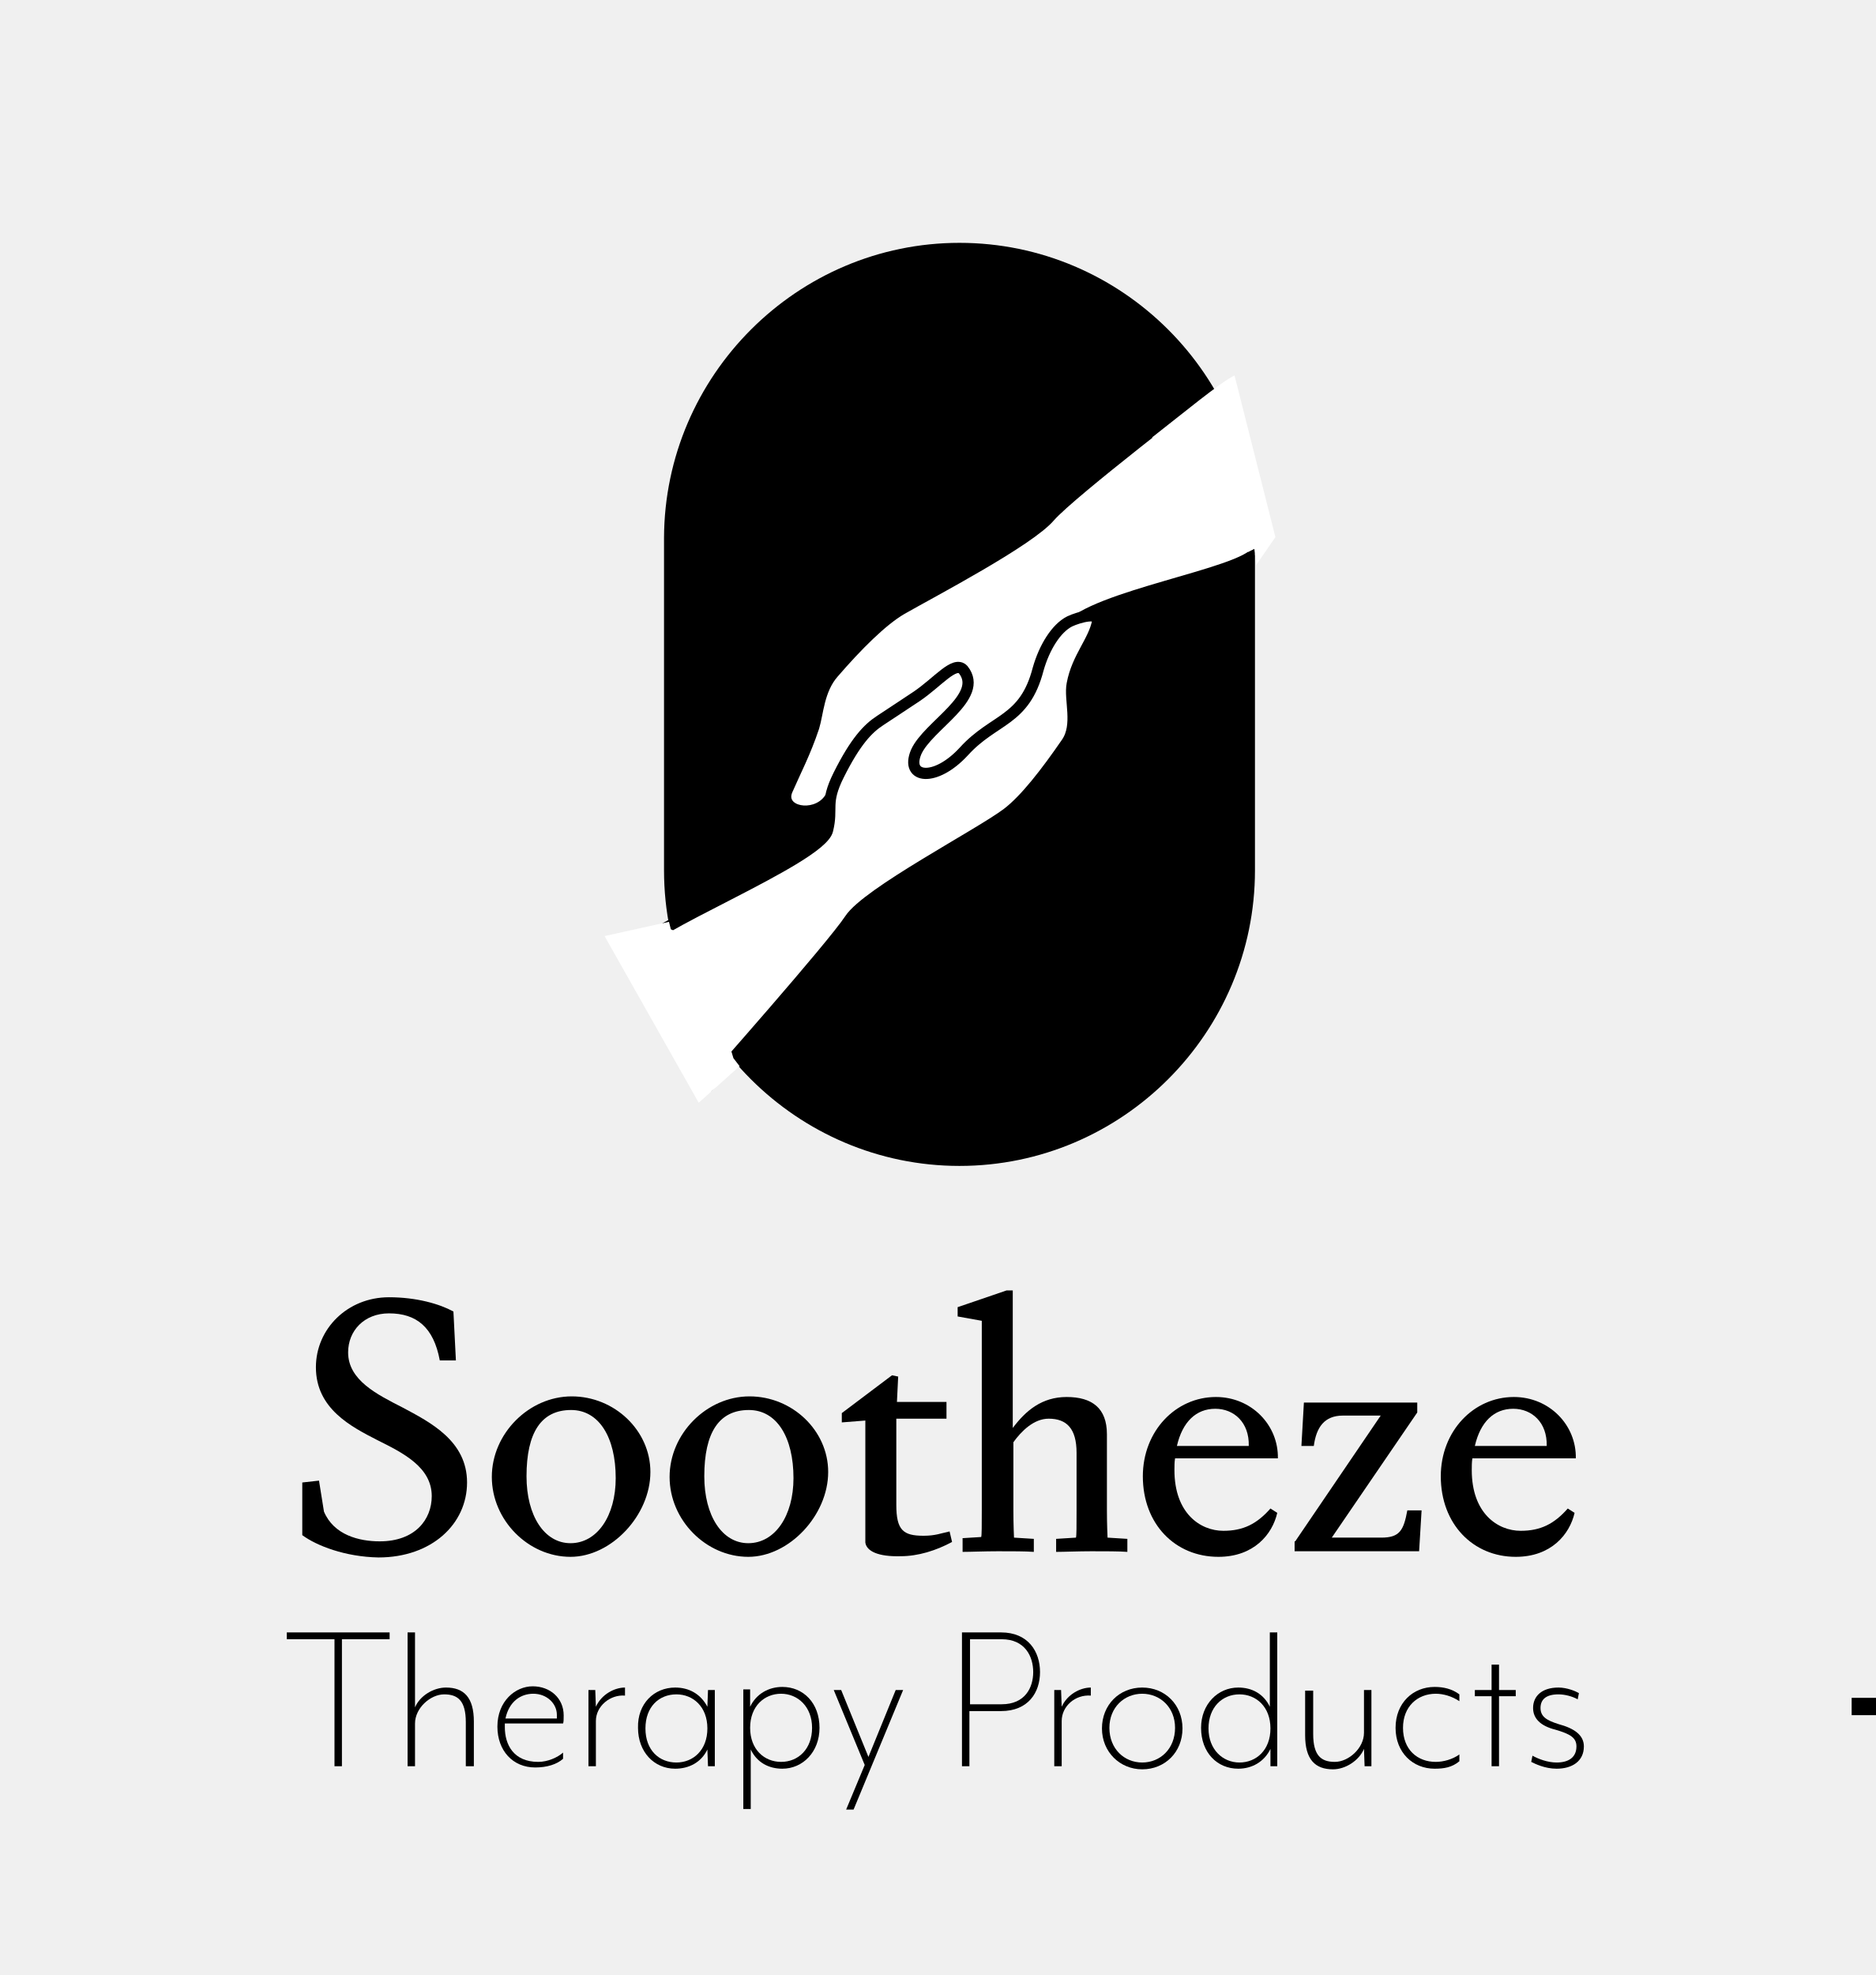
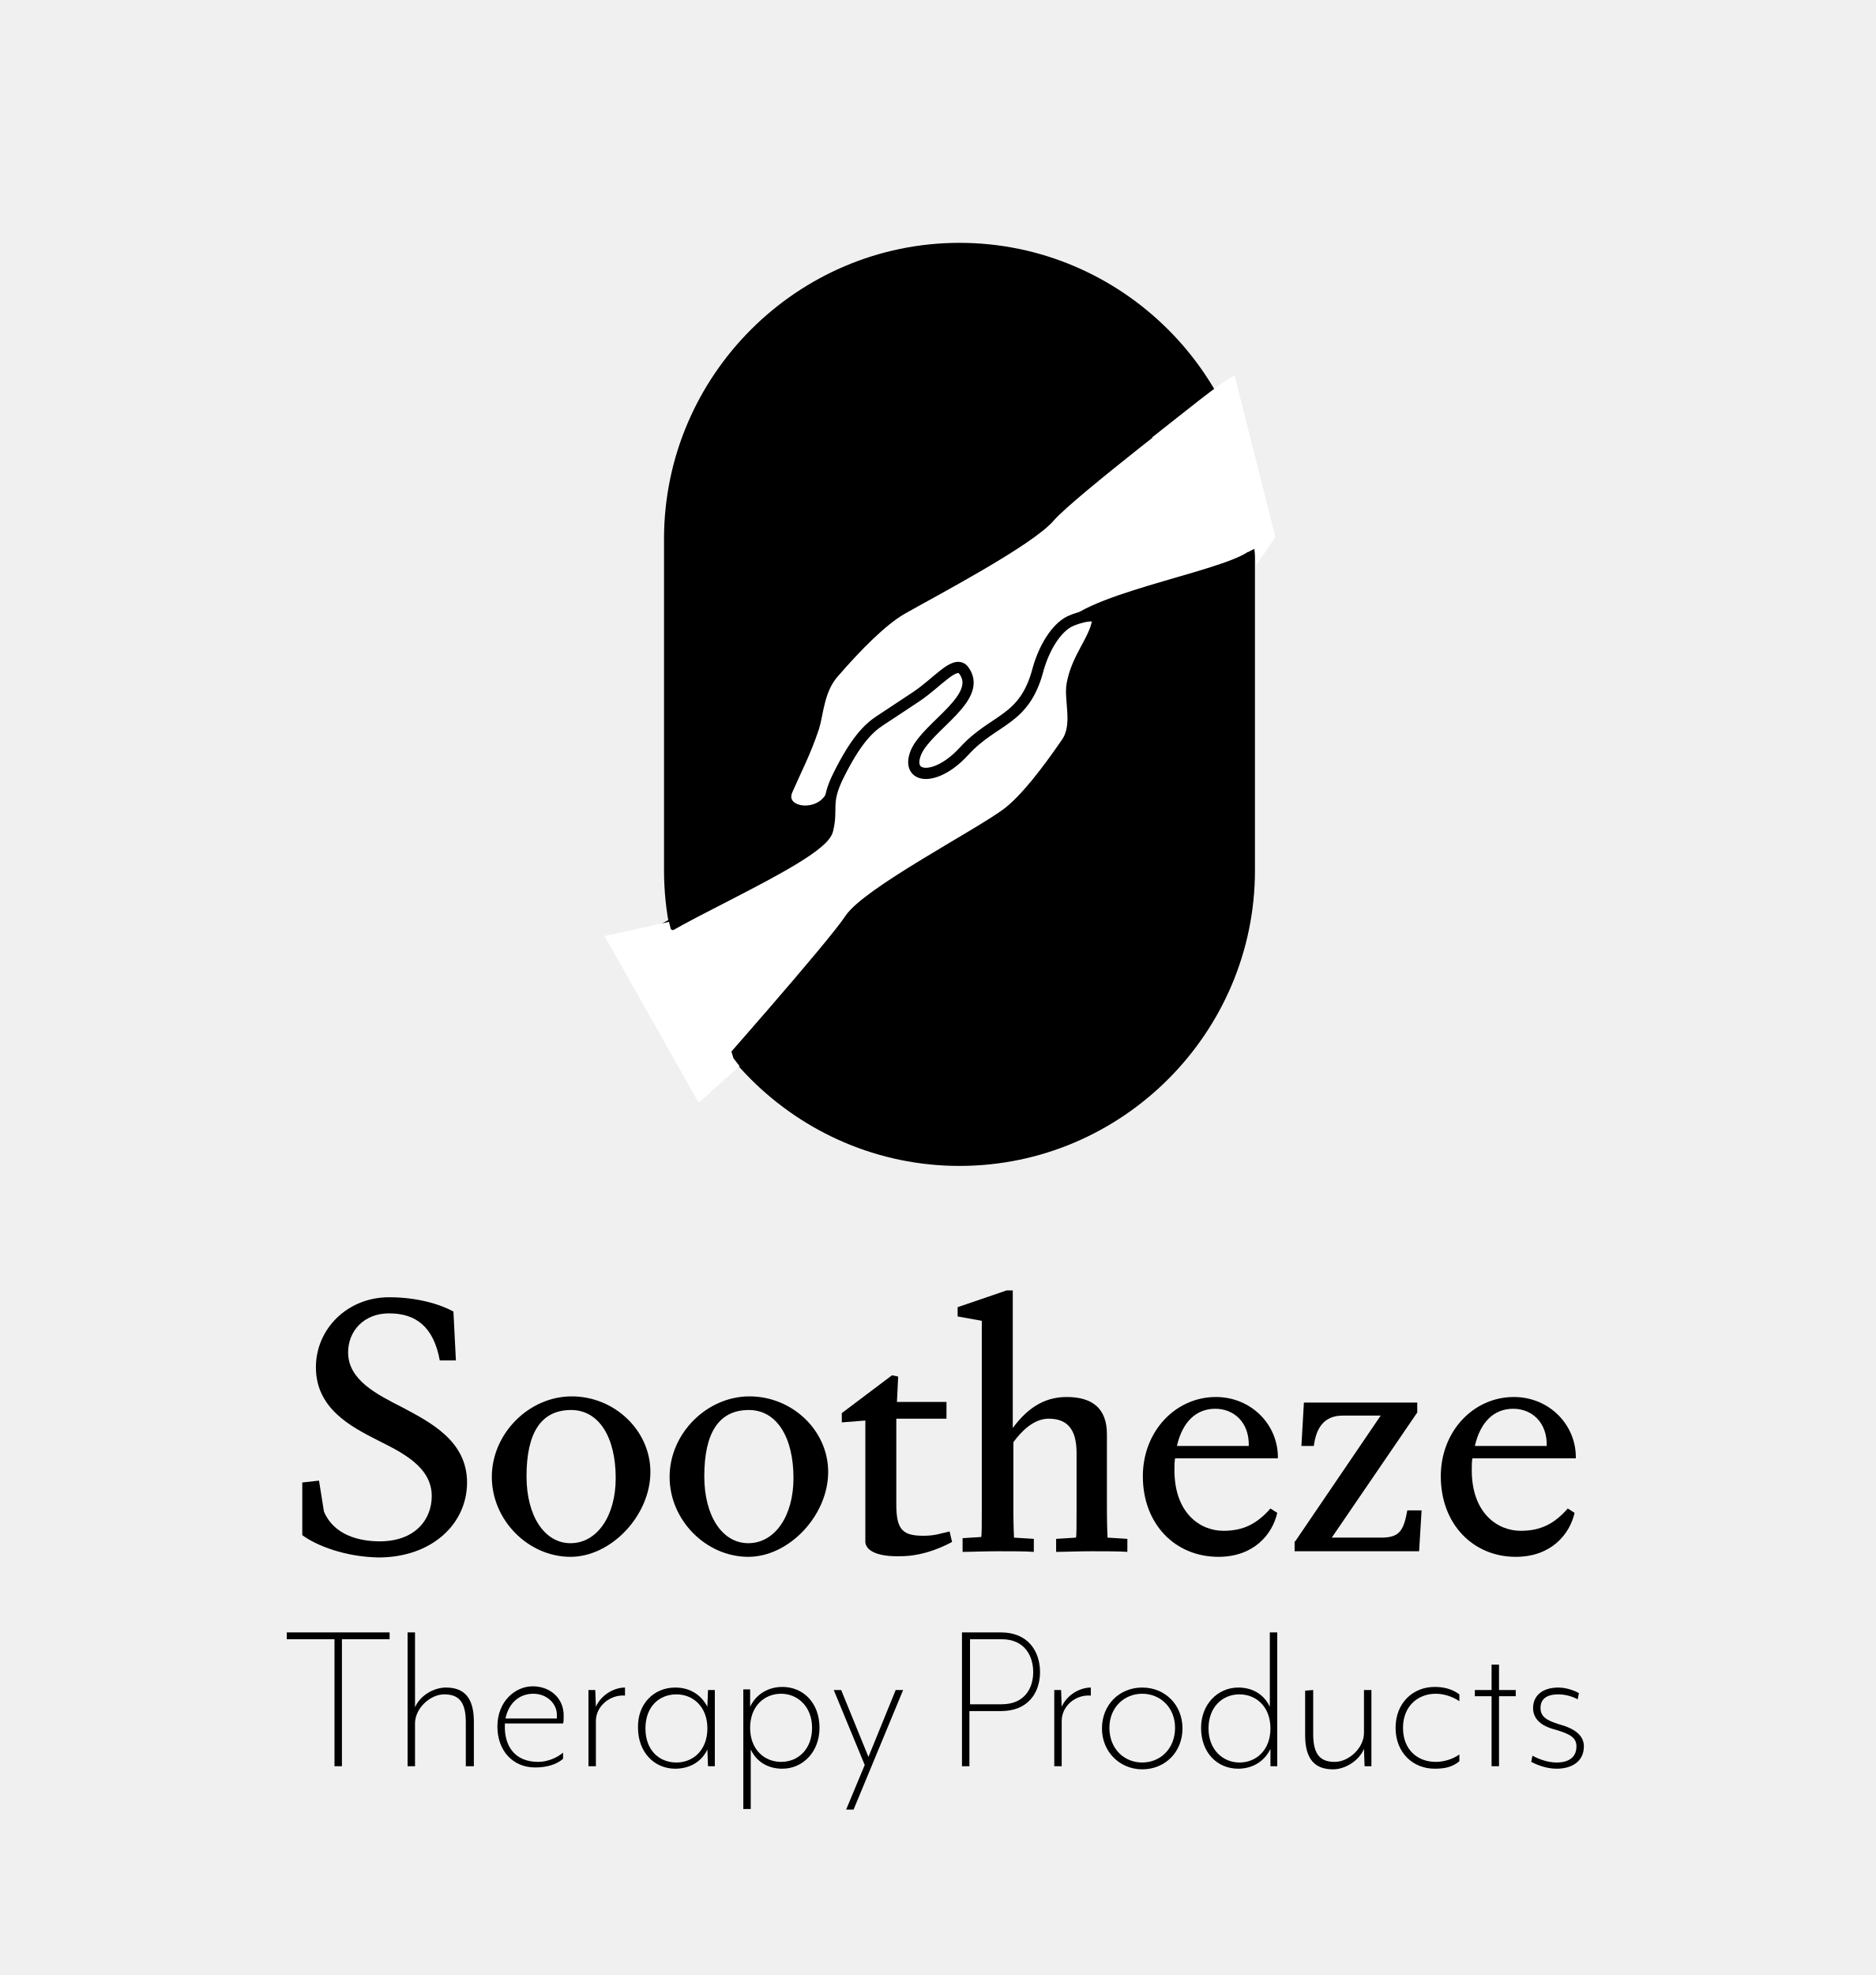
<svg xmlns="http://www.w3.org/2000/svg" version="1.1" id="Layer_1" x="0px" y="0px" viewBox="0 0 302.8 318.8" style="enable-background:new 0 0 302.8 318.8;" xml:space="preserve">
  <style type="text/css">
	.st0{fill:none;}
	.st1{enable-background:new    ;}
- 	.st2{font-family:'MrEavesModOT-Light';}
- 	.st3{font-size:36px;}
- 	.st4{fill:#FFFFFF;stroke:#000000;stroke-width:0.905;stroke-miterlimit:10;}
- 	.st5{fill:#FFFFFF;stroke:#000000;stroke-width:1.81;stroke-miterlimit:10;}
- 	.st6{fill:#FFFFFF;}
+ 	.st2{fill:#FFFFFF;stroke:#000000;stroke-width:0.905;stroke-miterlimit:10;}
+ 	.st3{fill:#FFFFFF;stroke:#000000;stroke-width:1.81;stroke-miterlimit:10;}
+ 	.st4{fill:#FFFFFF;}
</style>
  <rect x="46.6" y="208.2" class="st0" width="210.3" height="44" />
  <g class="st1">
    <path d="M48.8,247.8v-8.5l2.7-0.3l0.8,5c1.6,3.8,5.7,4.8,9,4.8c5.7,0,8.4-3.5,8.4-7.3c0-4.7-4.7-7-8.7-9c-4.3-2.2-10-5.1-10-11.8   c0-6.2,5.1-11.3,11.8-11.3c4.5,0,8.2,1.1,10.4,2.3l0.4,7.9H71c-1-5.4-3.8-7.6-8.2-7.6c-4,0-6.6,2.8-6.6,6.3c0,4.5,4.7,6.8,8.8,8.9   c4.5,2.4,10.4,5.4,10.4,12.1c0,6.7-5.7,12.1-14.3,12.1C55.7,251.3,51.1,249.5,48.8,247.8z" />
-     <path d="M79.4,238.4c0-7,6-13,12.9-13c6.9,0,12.7,5.5,12.7,12.2c0,7-6.3,13.7-12.9,13.7C85.3,251.3,79.4,245.4,79.4,238.4z    M99.4,238.6c0-6.6-2.7-11-7.2-11c-4.8,0-7.2,3.6-7.2,10.7c0,6.4,2.9,10.8,7.1,10.8C96.4,249.1,99.4,244.7,99.4,238.6z" />
-     <path d="M108.1,238.4c0-7,6-13,12.9-13c6.9,0,12.7,5.5,12.7,12.2c0,7-6.3,13.7-12.9,13.7C114,251.3,108.1,245.4,108.1,238.4z    M128.1,238.6c0-6.6-2.7-11-7.2-11c-4.8,0-7.2,3.6-7.2,10.7c0,6.4,2.9,10.8,7.1,10.8C125.1,249.1,128.1,244.7,128.1,238.6z" />
+     <path d="M79.4,238.4c0-7,6-13,12.9-13s12.7,5.5,12.7,12.2c0,7-6.3,13.7-12.9,13.7C85.3,251.3,79.4,245.4,79.4,238.4z M99.4,238.6   c0-6.6-2.7-11-7.2-11c-4.8,0-7.2,3.6-7.2,10.7c0,6.4,2.9,10.8,7.1,10.8C96.4,249.1,99.4,244.7,99.4,238.6z" />
+     <path d="M108.1,238.4c0-7,6-13,12.9-13s12.7,5.5,12.7,12.2c0,7-6.3,13.7-12.9,13.7C114,251.3,108.1,245.4,108.1,238.4z    M128.1,238.6c0-6.6-2.7-11-7.2-11c-4.8,0-7.2,3.6-7.2,10.7c0,6.4,2.9,10.8,7.1,10.8C125.1,249.1,128.1,244.7,128.1,238.6z" />
    <path d="M139.7,249v-19.7l-3.8,0.3v-1.5l8.1-6.1l1,0.2l-0.2,4.1h8v2.7h-8.1v13.9c0,4.1,1.1,5,4.4,5c1.9,0,2.8-0.4,4.2-0.7l0.4,1.7   c-2.6,1.4-5.5,2.3-8.3,2.3C141.8,251.3,139.9,250.4,139.7,249z" />
-     <path d="M155.2,248.3l3.2-0.2c0.1-0.2,0.1-2,0.1-4.4v-30.5l-3.9-0.7V211l7.9-2.7h1v22.2c2.1-2.8,4.7-5,8.7-5c4.1,0,6.5,1.8,6.5,6   v12.3c0,2.4,0.1,4.2,0.1,4.4l3.2,0.2v2.1c-1.3-0.1-3.6-0.1-5.8-0.1c-2.1,0-4.4,0.1-5.7,0.1v-2.1l3.2-0.2c0.1-0.2,0.1-2,0.1-4.4   v-9.3c0-3.9-1.6-5.5-4.5-5.5c-2.4,0-4.4,2-5.7,3.8v11c0,2.4,0.1,4.4,0.1,4.4l3.2,0.2v2.1c-1.3-0.1-3.5-0.1-5.8-0.1   c-2.2,0-4.4,0.1-5.7,0.1V248.3z" />
+     <path d="M155.2,248.3l3.2-0.2c0.1-0.2,0.1-2,0.1-4.4v-30.5l-3.9-0.7V211l7.9-2.7h1v22.2c2.1-2.8,4.7-5,8.7-5c4.1,0,6.5,1.8,6.5,6   v12.3c0,2.4,0.1,4.2,0.1,4.4l3.2,0.2v2.1c-1.3-0.1-3.6-0.1-5.8-0.1c-2.1,0-4.4,0.1-5.7,0.1v-2.1l3.2-0.2c0.1-0.2,0.1-2,0.1-4.4   v-9.3c0-3.9-1.6-5.5-4.5-5.5c-2.4,0-4.4,2-5.7,3.8v11c0,2.4,0.1,4.4,0.1,4.4l3.2,0.2v2.1c-1.3-0.1-3.5-0.1-5.8-0.1   c-2.2,0-4.4,0.1-5.7,0.1v-2.2H155.2z" />
    <path d="M184.5,238.3c0-7.3,5.3-12.8,11.8-12.8c5.7,0,10.1,4.5,10,9.9h-16.6c-0.1,0.6-0.1,1.3-0.1,1.9c0,7,4.2,9.8,7.9,9.8   c3.2,0,5.4-1.1,7.6-3.6l1.1,0.7c-0.8,3.5-3.8,7.1-9.5,7.1C189.7,251.3,184.5,246,184.5,238.3z M190,233.4h11.6c0.1-3.8-2.4-6-5.4-6   C193.1,227.4,190.9,229.5,190,233.4z" />
-     <path d="M209.1,248.8l13.8-20.3h-6.1c-3,0-4.3,1.9-4.7,4.9h-2l0.4-7h18.3v1.6L215,248.2h8c3,0,3.6-1.2,4.2-4.4h2.3l-0.4,6.6h-20.1   V248.8z" />
+     <path d="M209.1,248.8l13.8-20.3h-6.1c-3,0-4.3,1.9-4.7,4.9h-2l0.4-7h18.3v1.6L215,248.2h8c3,0,3.6-1.2,4.2-4.4h2.3l-0.4,6.6H209   v-1.6H209.1z" />
    <path d="M232.6,238.3c0-7.3,5.3-12.8,11.8-12.8c5.7,0,10.1,4.5,10,9.9h-16.7c-0.1,0.6-0.1,1.3-0.1,1.9c0,7,4.2,9.8,7.9,9.8   c3.2,0,5.4-1.1,7.6-3.6l1.1,0.7c-0.8,3.5-3.8,7.1-9.5,7.1C237.8,251.3,232.6,246,232.6,238.3z M238.1,233.4h11.6   c0.1-3.8-2.4-6-5.4-6C241.2,227.4,239,229.5,238.1,233.4z" />
  </g>
  <rect x="45.7" y="263.5" class="st0" width="212" height="29.2" />
  <g class="st1">
    <path d="M55.2,264.6v20.5H54v-20.5h-7.7v-1.1h16.6v1.1H55.2z" />
-     <path d="M75.2,285.1V278c0-3.5-1.3-4.5-3.5-4.5c-2.2,0-4.7,2.2-4.7,4.7v6.9h-1.2v-21.6H67v12.1c0.8-1.9,3-3.2,5-3.2   c2.9,0,4.5,1.6,4.5,5.5v7.2H75.2z" />
+     <path d="M75.2,285.1V278c0-3.5-1.3-4.5-3.5-4.5s-4.7,2.2-4.7,4.7v6.9h-1.2v-21.6H67v12.1c0.8-1.9,3-3.2,5-3.2   c2.9,0,4.5,1.6,4.5,5.5v7.2H75.2z" />
    <path d="M90.9,278.2h-9.4c0,0,0,0.5,0,0.6c0,2.8,1.4,5.6,5.4,5.6c1.5,0,3.1-0.7,4-1.5v1c-1,0.9-2.6,1.4-4.5,1.4   c-3.6,0-6.1-2.7-6.1-6.6c0-4.1,2.9-6.5,5.7-6.5c2.8,0,5,1.9,5,4.7C91,277.4,91,278,90.9,278.2z M89.9,276.8c0-1.8-1.6-3.4-3.8-3.4   c-2,0-3.9,1.2-4.5,4h8.3V276.8z" />
    <path d="M96.2,277.8v7.3H95v-12.3h1.1l0.1,2.7c0.9-2,3-3.1,4.7-3.1v1.3C98.5,273.5,96.2,275.4,96.2,277.8z" />
    <path d="M109,272.4c2.2,0,4.1,1,5.2,3.1l0.1-2.7h1.1v12.3h-1.1l-0.1-2.7c-1,2.1-3,3.1-5.2,3.1c-3.4,0-6-2.7-6-6.6   C102.9,275,105.6,272.4,109,272.4z M109.2,284.5c2.7,0,5-2,5-5.5s-2.3-5.5-5-5.5c-2.8,0-5,2-5,5.5S106.4,284.5,109.2,284.5z" />
-     <path d="M126.3,285.5c-2.2,0-4.1-1-5.1-3.1v9.6h-1.2v-19.3h1.1l0,2.8c1-2.1,3-3.2,5.2-3.2c3.4,0,6,2.6,6,6.6   C132.3,282.8,129.6,285.5,126.3,285.5z M126.1,273.4c-2.7,0-5,2-5,5.5s2.3,5.5,5,5.5c2.8,0,5-2.1,5-5.5S128.8,273.4,126.1,273.4z" />
+     <path d="M126.3,285.5c-2.2,0-4.1-1-5.1-3.1v9.6H120v-19.3h1.1v2.8c1-2.1,3-3.2,5.2-3.2c3.4,0,6,2.6,6,6.6   C132.3,282.8,129.6,285.5,126.3,285.5z M126.1,273.4c-2.7,0-5,2-5,5.5s2.3,5.5,5,5.5c2.8,0,5-2.1,5-5.5S128.8,273.4,126.1,273.4z" />
    <path d="M137.8,292.1h-1.2l3-7.2l-5-12.1h1.2l4.4,10.8l4.4-10.8h1.2L137.8,292.1z" />
-     <path d="M161.6,276.2h-5.1v8.9h-1.2v-21.6h6.3c4.4,0,6.3,3.1,6.3,6.4C167.9,273.2,166,276.2,161.6,276.2z M156.6,275.1h5.1   c3.8,0,5.1-2.7,5.1-5.2c0-2.5-1.3-5.3-5.1-5.3h-5.1V275.1z" />
+     <path d="M161.6,276.2h-5.1v8.9h-1.2v-21.6h6.3c4.4,0,6.3,3.1,6.3,6.4C167.9,273.2,166,276.2,161.6,276.2z M156.6,275.1h5.1   c3.8,0,5.1-2.7,5.1-5.2s-1.3-5.3-5.1-5.3h-5.1V275.1z" />
    <path d="M171.4,277.8v7.3h-1.2v-12.3h1.1l0.1,2.7c0.9-2,3-3.1,4.7-3.1v1.3C173.6,273.5,171.4,275.4,171.4,277.8z" />
-     <path d="M184.4,285.6c-3.6,0-6.5-2.8-6.5-6.6c0-3.8,2.8-6.6,6.5-6.6c3.7,0,6.5,2.8,6.5,6.6C190.9,282.8,188.1,285.6,184.4,285.6z    M184.4,273.4c-2.9,0-5.3,2.2-5.3,5.5c0,3.4,2.4,5.6,5.3,5.6c2.9,0,5.3-2.2,5.3-5.6C189.7,275.6,187.3,273.4,184.4,273.4z" />
-     <path d="M199.9,272.4c2.2,0,4.1,1,5.1,3.1v-12h1.2v21.6h-1.1l0-2.8c-1,2.1-3,3.2-5.2,3.2c-3.4,0-6-2.6-6-6.6   C193.9,275.1,196.6,272.4,199.9,272.4z M200.1,284.5c2.7,0,5-2,5-5.5s-2.3-5.5-5-5.5c-2.8,0-5,2.1-5,5.5S197.4,284.5,200.1,284.5z" />
-     <path d="M212,272.8v7.1c0,3.5,1.3,4.5,3.5,4.5s4.7-2.2,4.7-4.7v-6.9h1.2v12.3h-1.1l-0.1-2.8c-0.8,1.9-3,3.3-5,3.3   c-2.9,0-4.5-1.6-4.5-5.5v-7.2H212z" />
-     <path d="M231.6,285.5c-3.5,0-6.3-2.6-6.3-6.6c0-4,2.8-6.6,6.3-6.6c1.4,0,2.8,0.3,4,1.2v1.1c-1.2-0.8-2.6-1.2-3.8-1.2   c-3,0-5.3,2.1-5.3,5.5c0,3.5,2.3,5.5,5.3,5.5c1.2,0,2.7-0.4,3.8-1.2v1.1C234.4,285.3,233.1,285.5,231.6,285.5z" />
+     <path d="M184.4,285.6c-3.6,0-6.5-2.8-6.5-6.6c0-3.8,2.8-6.6,6.5-6.6s6.5,2.8,6.5,6.6C190.9,282.8,188.1,285.6,184.4,285.6z    M184.4,273.4c-2.9,0-5.3,2.2-5.3,5.5c0,3.4,2.4,5.6,5.3,5.6c2.9,0,5.3-2.2,5.3-5.6C189.7,275.6,187.3,273.4,184.4,273.4z" />
+     <path d="M199.9,272.4c2.2,0,4.1,1,5.1,3.1v-12h1.2v21.6h-1.1v-2.8c-1,2.1-3,3.2-5.2,3.2c-3.4,0-6-2.6-6-6.6   C193.9,275.1,196.6,272.4,199.9,272.4z M200.1,284.5c2.7,0,5-2,5-5.5s-2.3-5.5-5-5.5c-2.8,0-5,2.1-5,5.5S197.4,284.5,200.1,284.5z" />
+     <path d="M212,272.8v7.1c0,3.5,1.3,4.5,3.5,4.5s4.7-2.2,4.7-4.7v-6.9h1.2v12.3h-1.1l-0.1-2.8c-0.8,1.9-3,3.3-5,3.3   c-2.9,0-4.5-1.6-4.5-5.5v-7.2L212,272.8L212,272.8z" />
+     <path d="M231.6,285.5c-3.5,0-6.3-2.6-6.3-6.6s2.8-6.6,6.3-6.6c1.4,0,2.8,0.3,4,1.2v1.1c-1.2-0.8-2.6-1.2-3.8-1.2   c-3,0-5.3,2.1-5.3,5.5c0,3.5,2.3,5.5,5.3,5.5c1.2,0,2.7-0.4,3.8-1.2v1.1C234.4,285.3,233.1,285.5,231.6,285.5z" />
    <path d="M242,273.8v11.3h-1.2v-11.3h-2.7v-1h2.7v-4.1h1.2v4.1h2.7v1H242z" />
    <path d="M251.3,285.5c-1.9,0-3.5-0.8-4.1-1.1l0.2-1c0.9,0.5,2.4,1.1,3.9,1.1c1.9,0,3.2-0.8,3.2-2.6c0-1.4-1-2-3.4-2.7   c-2.4-0.6-3.6-1.8-3.6-3.5c0-1.9,1.4-3.3,4.1-3.3c1.4,0,2.8,0.6,3.3,0.9l-0.2,1c-0.9-0.5-2.1-0.8-3.1-0.8c-2.1,0-2.9,0.9-2.9,2.2   c0,1.4,1,2,2.9,2.6c2.6,0.7,4.1,1.8,4.1,3.6C255.7,284.3,253.8,285.5,251.3,285.5z" />
  </g>
  <rect x="297.5" y="256.3" class="st0" width="14.5" height="38.5" />
-   <text transform="matrix(1 0 0 1 297.493 285.1082)" class="st2 st3">-</text>
  <g>
    <path d="M154.9,39.2L154.9,39.2c26.2,0,47.7,21.4,47.7,47.7v53.6c0,26.2-21.4,47.7-47.7,47.7l0,0c-26.2,0-47.7-21.4-47.7-47.7V86.8   C107.3,60.6,128.7,39.2,154.9,39.2z" />
-     <path class="st4" d="M195.3,62.9c0,0-22.1,16.9-25.5,20.8c-3.4,4-19.1,12.2-24,15c-3.1,1.8-7.1,5.8-10.9,10.2   c-2.3,2.6-2.4,6.3-3.1,8.6c-1.4,4.2-3,7.2-4.3,10.2c-1.3,2.9,3.8,3.9,5.9,1.2c1.6-1.9,2-6.7,4.6-7.5c13.4,9.7,25.2,6.4,34-20.3   c4.4-5.4,28.6-8.9,30.6-12.5C202.6,88.7,202.4,74.6,195.3,62.9z" />
-     <path class="st5" d="M115,174.6c0,0,19.3-21.8,22.2-26.2c2.8-4.3,20.9-13.7,25.4-17.1c2.9-2.2,6.3-6.6,9.6-11.4   c2-2.9,0.4-7,0.9-9.5c0.8-4.3,3.5-6.9,4.1-10.1c0.3-1.6-3-0.7-4.5,0c-2.2,1.1-4.1,4.2-5.1,7.7c-2.2,8.5-7.1,7.9-12,13.3   c-4.6,5-9.5,4.4-7.7,0.1c1.9-4.3,11.1-8.9,7.6-13.3c-1.4-1.5-4.1,2-7.5,4.3c-2.6,1.7-5.4,3.6-5.9,3.9c-2,1.3-4,3.4-6.7,8.8   c-2.3,4.6-0.9,5.3-1.8,8.9c-1.1,4.7-31,16.4-30.3,19.3L115,174.6z" />
-     <path class="st6" d="M199.3,60.6c-2.4,1.2-8.3,6.1-13.3,10l15.5,18.5l1-0.5l0.3,2.6l3.1-4.5L199.3,60.6z" />
-     <polygon class="st6" points="97.6,151.1 108,148.8 108.3,150 110.6,151.1 117.5,167.8 118.4,170.8 119.4,172.1 112.8,178  " />
+     <path class="st2" d="M195.3,62.9c0,0-22.1,16.9-25.5,20.8c-3.4,4-19.1,12.2-24,15c-3.1,1.8-7.1,5.8-10.9,10.2   c-2.3,2.6-2.4,6.3-3.1,8.6c-1.4,4.2-3,7.2-4.3,10.2c-1.3,2.9,3.8,3.9,5.9,1.2c1.6-1.9,2-6.7,4.6-7.5c13.4,9.7,25.2,6.4,34-20.3   c4.4-5.4,28.6-8.9,30.6-12.5C202.6,88.7,202.4,74.6,195.3,62.9z" />
+     <path class="st3" d="M115,174.6c0,0,19.3-21.8,22.2-26.2c2.8-4.3,20.9-13.7,25.4-17.1c2.9-2.2,6.3-6.6,9.6-11.4   c2-2.9,0.4-7,0.9-9.5c0.8-4.3,3.5-6.9,4.1-10.1c0.3-1.6-3-0.7-4.5,0c-2.2,1.1-4.1,4.2-5.1,7.7c-2.2,8.5-7.1,7.9-12,13.3   c-4.6,5-9.5,4.4-7.7,0.1c1.9-4.3,11.1-8.9,7.6-13.3c-1.4-1.5-4.1,2-7.5,4.3c-2.6,1.7-5.4,3.6-5.9,3.9c-2,1.3-4,3.4-6.7,8.8   c-2.3,4.6-0.9,5.3-1.8,8.9c-1.1,4.7-31,16.4-30.3,19.3L115,174.6z" />
+     <path class="st4" d="M199.3,60.6c-2.4,1.2-8.3,6.1-13.3,10l15.5,18.5l1-0.5l0.3,2.6l3.1-4.5L199.3,60.6z" />
+     <polygon class="st4" points="97.6,151.1 108,148.8 108.3,150 110.6,151.1 117.5,167.8 118.4,170.8 119.4,172.1 112.8,178  " />
  </g>
</svg>
